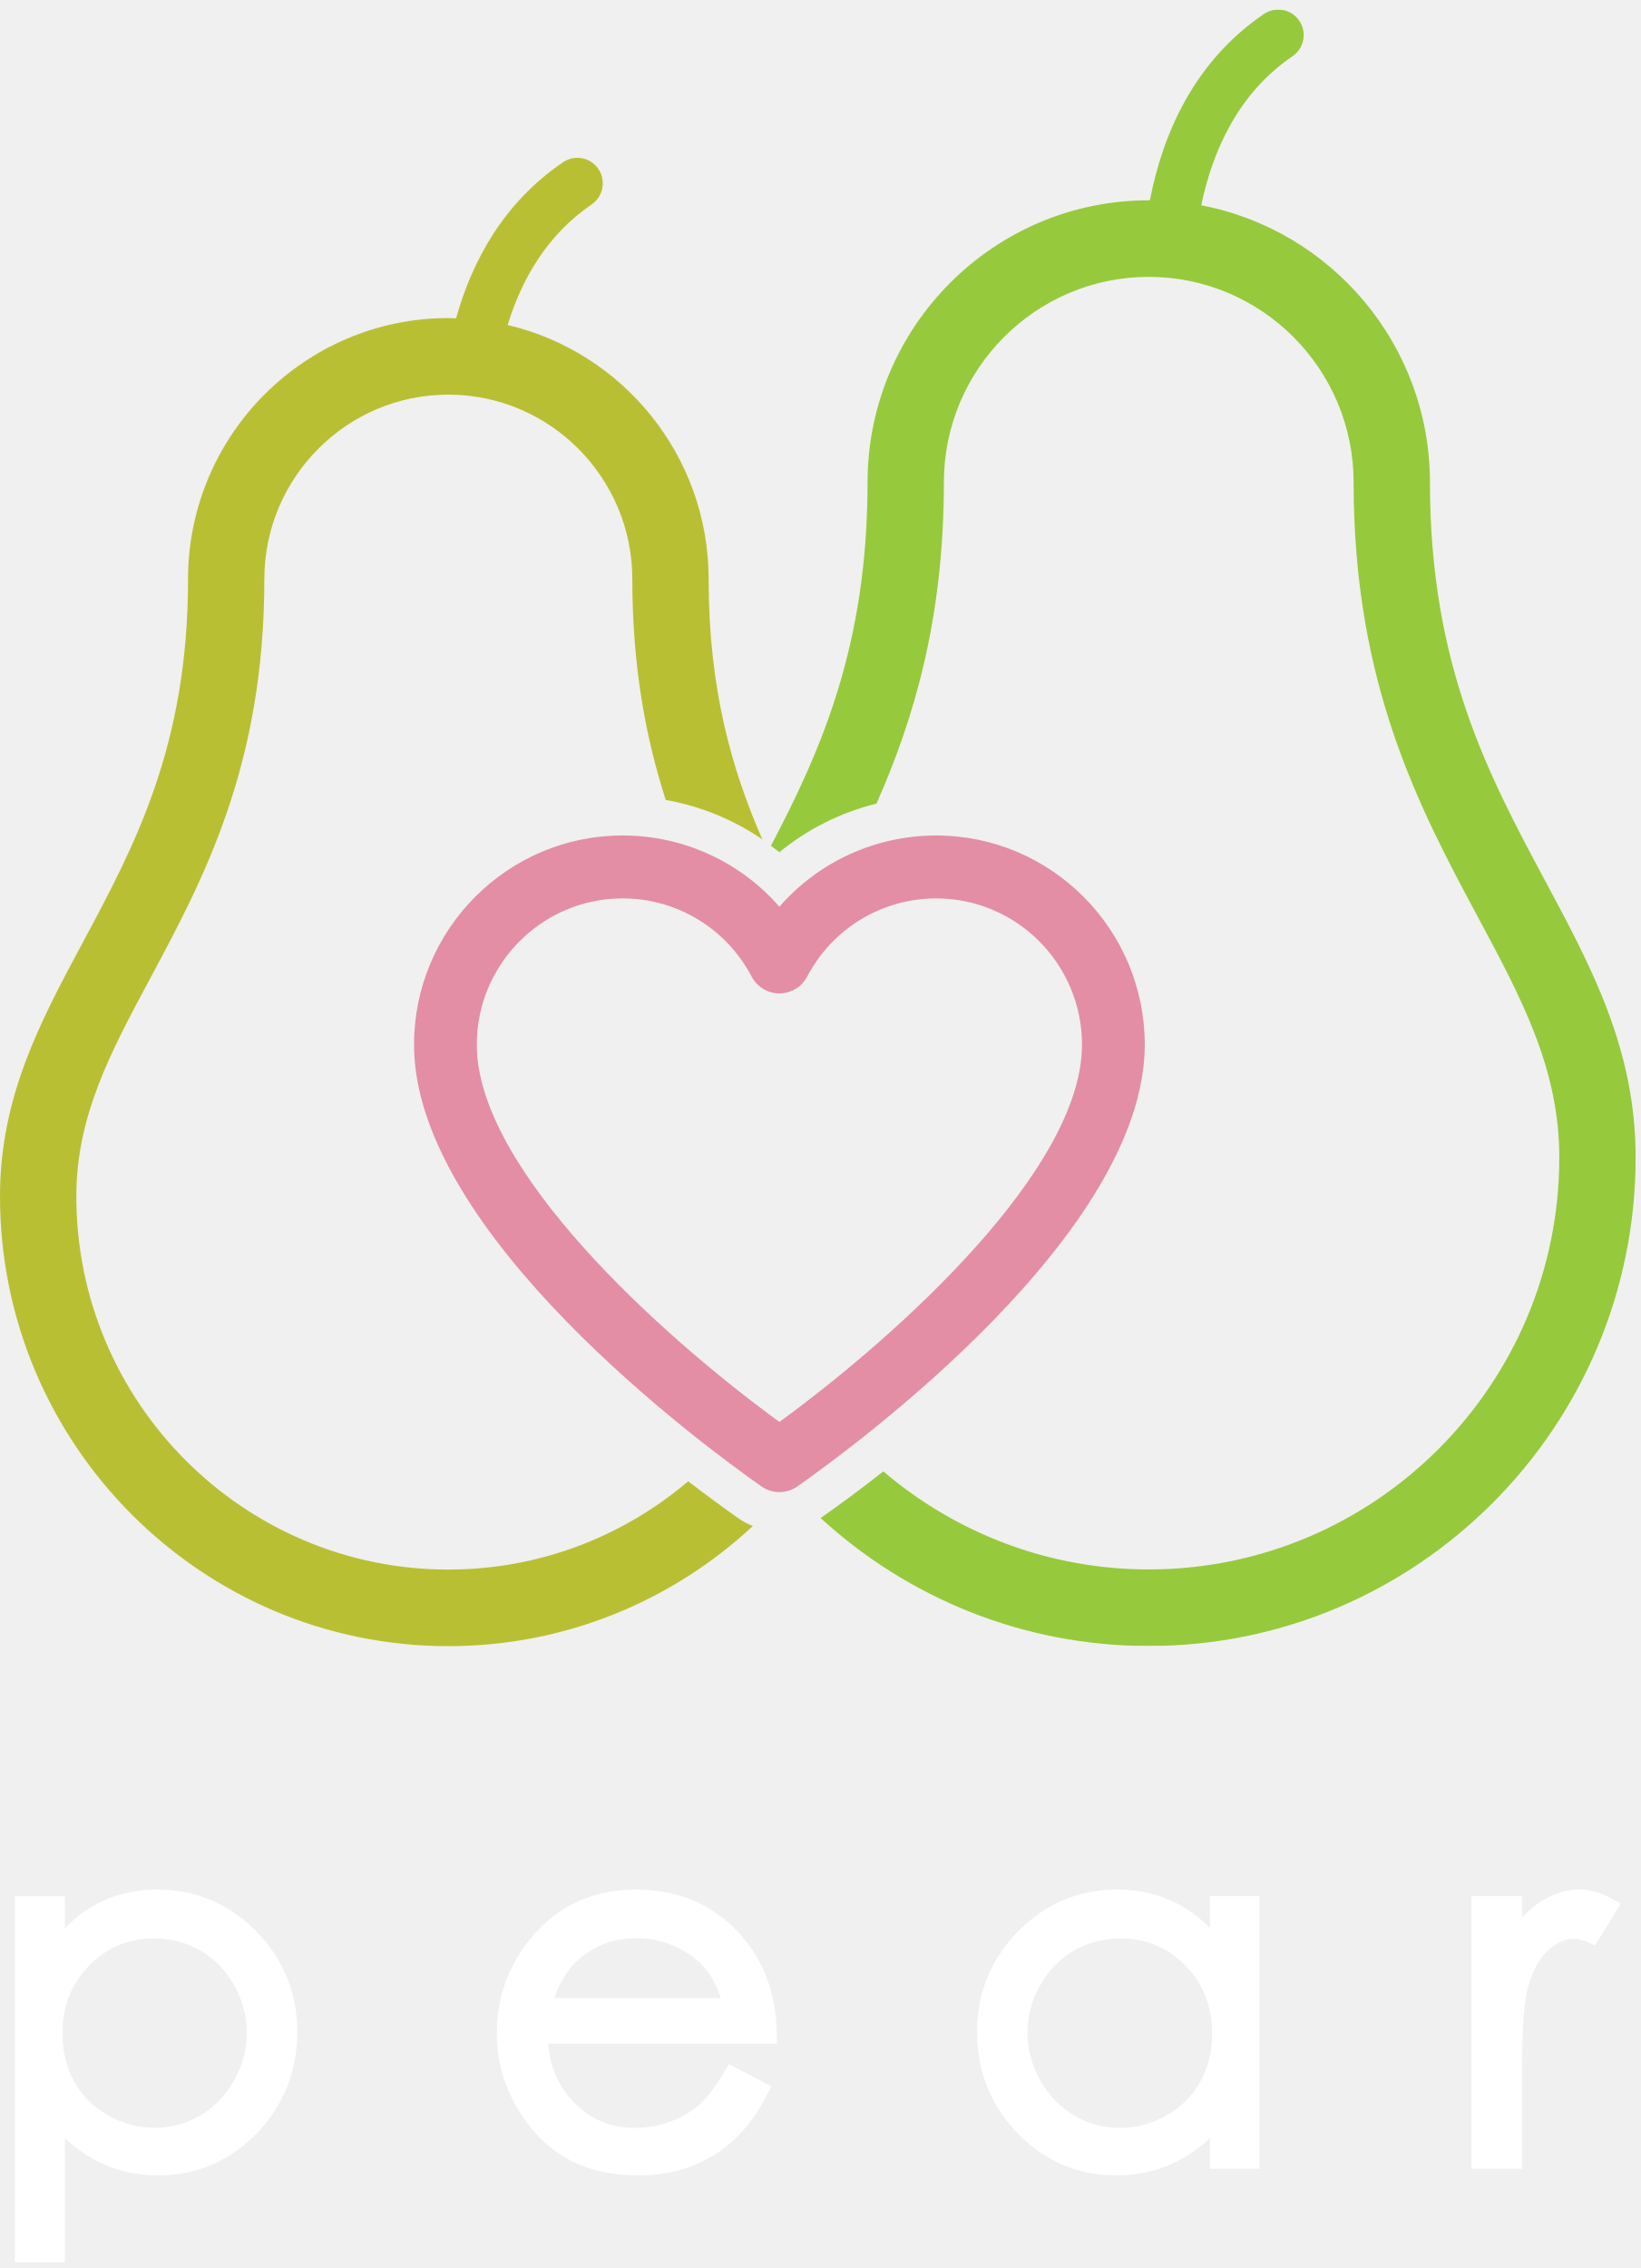
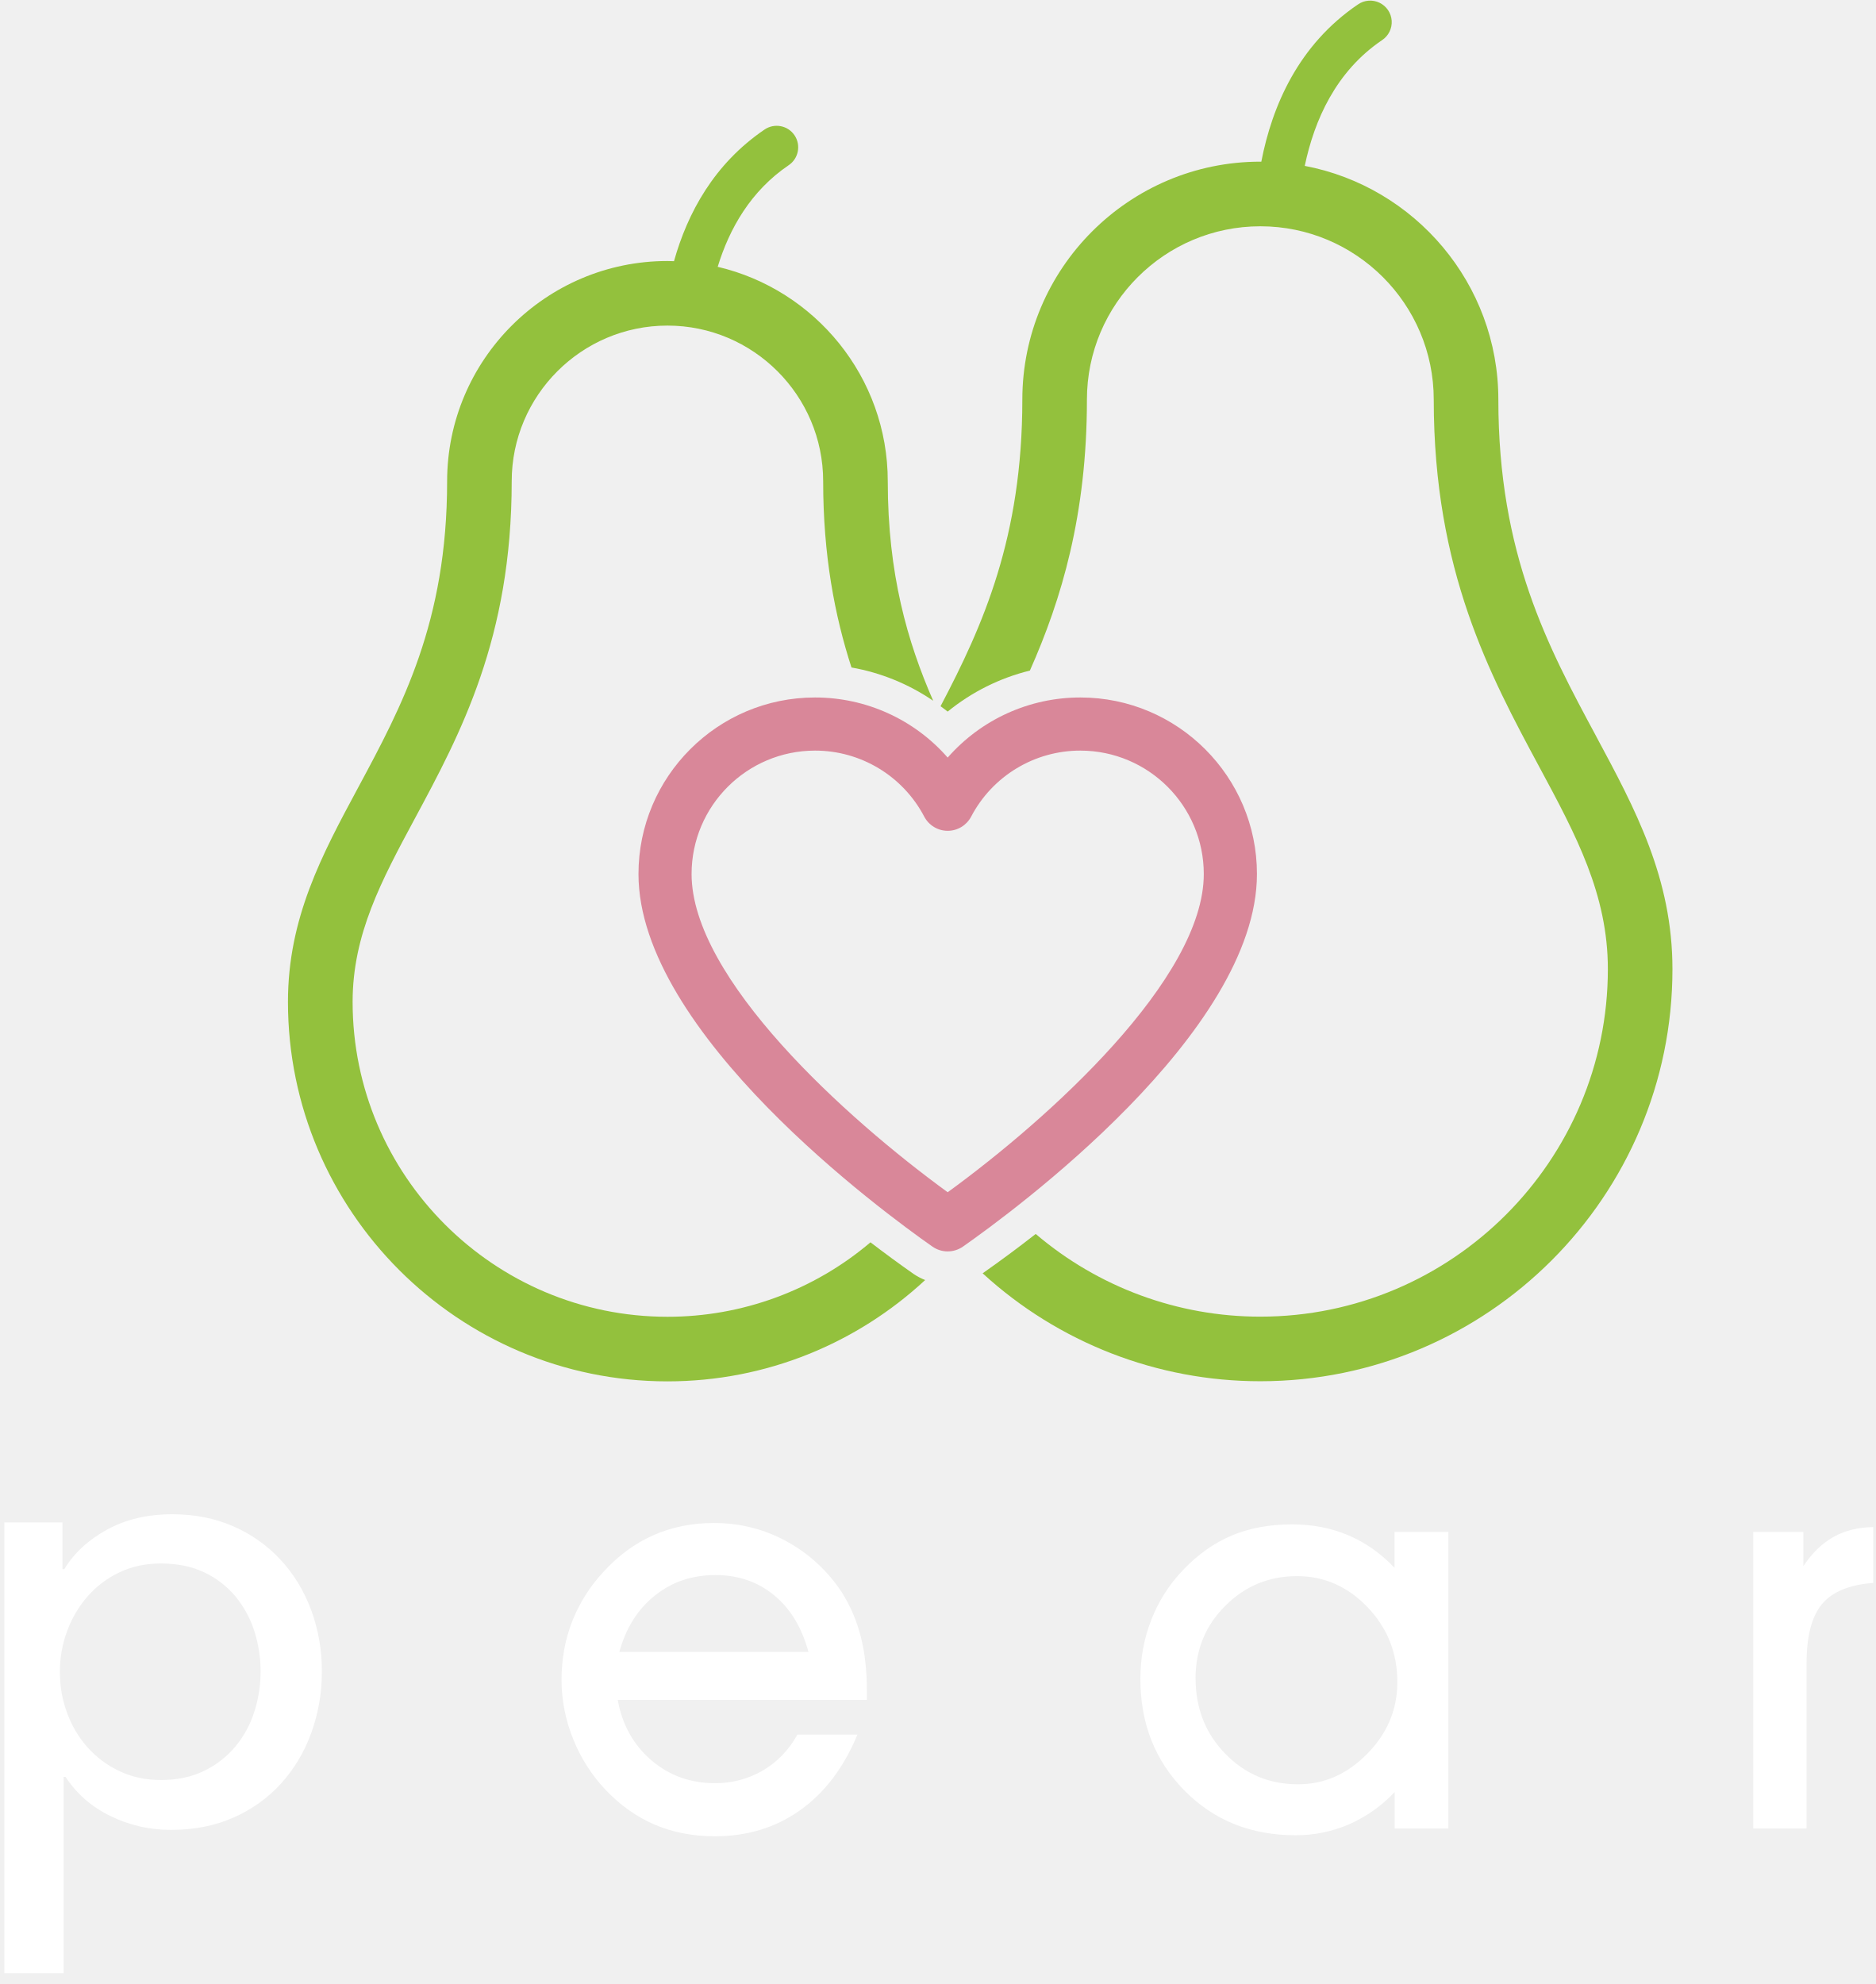
- <svg xmlns="http://www.w3.org/2000/svg" xmlns:xlink="http://www.w3.org/1999/xlink" width="102px" height="141px" viewBox="0 0 102 141" version="1.1">
+ <svg xmlns="http://www.w3.org/2000/svg" xmlns:xlink="http://www.w3.org/1999/xlink" width="104" height="110" viewBox="0 0 104 110">
  <defs>
-     <polygon id="path-1" points="54.252 102.09 54.252 0.355 0.49 0.355 0.49 102.09 54.252 102.09" />
+     <path id="a" d="M88.5 40.82c-2.666-4.955-5.423-10.08-5.423-18.663 0-6.432-4.63-11.802-10.734-12.96.533-2.546 1.73-5.24 4.284-6.97.36-.236.564-.648.536-1.078-.03-.43-.287-.81-.675-.997-.39-.187-.847-.15-1.2.097-3.296 2.237-4.753 5.62-5.354 8.716l-.054-.002c-7.276 0-13.196 5.92-13.196 13.193 0 7.63-2.18 12.525-4.535 17 .13.1.27.192.396.297 1.332-1.086 2.89-1.863 4.558-2.274 1.755-3.947 3.162-8.644 3.162-15.023 0-5.3 4.314-9.61 9.615-9.61 5.303 0 9.615 4.31 9.615 9.61 0 9.484 3.11 15.262 5.85 20.36 2.043 3.796 3.804 7.073 3.804 11.216C89.147 64.356 80.503 73 69.88 73c-4.564.003-8.98-1.623-12.454-4.585-.962.753-1.943 1.48-2.943 2.182 4.202 3.852 9.696 5.988 15.397 5.984 12.6 0 22.85-10.25 22.85-22.846 0-5.045-2.056-8.866-4.23-12.912v-.002z" />
  </defs>
-   <g id="Symbols" stroke="none" stroke-width="1" fill="none" fill-rule="evenodd">
-     <g id="logo1" transform="translate(-37, -18)">
-       <g id="pear_logo_color_white" transform="translate(37, 18)">
-         <path d="M14.562,129.327 C14.039,130.26 13.33,130.995 12.454,131.512 C10.682,132.559 8.54,132.535 6.726,131.514 C5.816,131.002 5.108,130.301 4.622,129.429 C4.132,128.552 3.884,127.546 3.884,126.438 C3.884,124.729 4.425,123.344 5.539,122.203 C6.651,121.065 7.983,120.511 9.61,120.511 C10.642,120.511 11.606,120.769 12.478,121.278 C13.349,121.785 14.052,122.511 14.569,123.433 C15.087,124.358 15.35,125.349 15.35,126.38 C15.35,127.4 15.085,128.392 14.562,129.327 M9.778,117.472 C8.408,117.472 7.145,117.773 6.026,118.366 C5.309,118.747 4.641,119.251 4.029,119.875 L4.029,117.882 L0.927,117.882 L0.927,140.645 L4.029,140.645 L4.029,132.923 C4.679,133.534 5.38,134.028 6.125,134.399 C7.251,134.959 8.5,135.243 9.836,135.243 C12.213,135.243 14.272,134.366 15.952,132.636 C17.63,130.91 18.481,128.783 18.481,126.314 C18.481,123.891 17.622,121.791 15.928,120.069 C14.232,118.346 12.163,117.472 9.778,117.472" id="Fill-1" fill="#FFFFFF" />
-         <path d="M34.454,124.218 C34.825,123.198 35.319,122.409 35.927,121.865 C36.953,120.945 38.147,120.497 39.579,120.497 C40.439,120.497 41.27,120.682 42.05,121.046 C42.826,121.407 43.456,121.888 43.921,122.471 C44.283,122.926 44.583,123.511 44.817,124.218 L34.454,124.218 Z M48.298,126.513 C48.277,124.231 47.651,122.294 46.436,120.757 C44.725,118.577 42.408,117.472 39.55,117.472 C36.768,117.472 34.515,118.553 32.854,120.685 C31.551,122.35 30.89,124.274 30.89,126.402 C30.89,128.664 31.669,130.719 33.204,132.51 C34.759,134.323 36.934,135.243 39.667,135.243 C40.892,135.243 42.01,135.052 42.99,134.675 C43.97,134.297 44.865,133.739 45.65,133.015 C46.431,132.294 47.126,131.339 47.716,130.177 L47.954,129.707 L45.327,128.322 L45.069,128.755 C44.479,129.739 43.931,130.454 43.442,130.881 C42.958,131.302 42.359,131.645 41.662,131.903 C40.961,132.161 40.231,132.291 39.492,132.291 C37.957,132.291 36.705,131.766 35.664,130.685 C34.727,129.712 34.206,128.52 34.079,127.052 L48.303,127.052 L48.298,126.513 Z" id="Fill-3" fill="#FFFFFF" />
-         <path d="M74.624,129.429 C74.137,130.3 73.429,131.002 72.523,131.515 C71.61,132.03 70.631,132.292 69.615,132.292 C68.61,132.292 67.658,132.029 66.78,131.512 C65.903,130.995 65.193,130.259 64.671,129.327 C64.148,128.392 63.882,127.4 63.882,126.38 C63.882,125.35 64.145,124.359 64.664,123.434 C65.18,122.511 65.885,121.785 66.757,121.278 C67.63,120.769 68.597,120.511 69.629,120.511 C71.259,120.511 72.592,121.064 73.704,122.203 C74.82,123.344 75.362,124.731 75.362,126.438 C75.362,127.545 75.113,128.551 74.624,129.429 L74.624,129.429 Z M75.231,119.869 C74.624,119.248 73.958,118.744 73.239,118.365 C72.114,117.773 70.843,117.472 69.463,117.472 C67.074,117.472 65.002,118.346 63.306,120.069 C61.61,121.791 60.75,123.892 60.75,126.314 C60.75,128.784 61.603,130.911 63.282,132.637 C64.964,134.366 67.024,135.243 69.403,135.243 C70.74,135.243 71.993,134.959 73.125,134.399 C73.873,134.028 74.579,133.533 75.231,132.922 L75.231,134.834 L78.305,134.834 L78.305,117.881 L75.231,117.881 L75.231,119.869 Z" id="Fill-5" fill="#FFFFFF" />
-         <path d="M100.282,118.081 C99.564,117.677 98.869,117.472 98.217,117.472 C97.368,117.472 96.545,117.73 95.771,118.238 C95.381,118.495 95,118.82 94.63,119.212 L94.63,117.881 L91.485,117.881 L91.485,134.834 L94.63,134.834 L94.63,128.927 C94.63,126.234 94.751,124.435 94.989,123.582 C95.289,122.51 95.72,121.719 96.27,121.232 C96.805,120.757 97.331,120.526 97.882,120.526 C98.031,120.526 98.302,120.566 98.748,120.76 L99.17,120.942 L100.767,118.353 L100.282,118.081 Z" id="Fill-7" fill="#FFFFFF" />
-         <path d="M42.787,92.091 C38.757,95.511 33.553,97.579 27.874,97.579 C15.121,97.579 4.746,87.17 4.746,74.372 C4.746,69.392 6.869,65.43 9.327,60.845 C12.659,54.629 16.435,47.584 16.435,36.009 C16.435,29.683 21.567,24.534 27.874,24.534 C34.182,24.534 39.314,29.683 39.314,36.009 C39.314,41.462 40.157,45.902 41.392,49.732 C43.55,50.114 45.597,50.952 47.397,52.184 C45.499,47.842 44.059,42.829 44.059,36.009 C44.059,28.331 38.716,21.885 31.564,20.205 C32.424,17.389 33.992,14.613 36.785,12.71 C37.508,12.217 37.696,11.231 37.205,10.506 C36.715,9.781 35.732,9.593 35.009,10.084 C31.303,12.607 29.351,16.231 28.357,19.786 C28.196,19.781 28.036,19.774 27.874,19.774 C18.95,19.774 11.691,27.057 11.691,36.009 C11.691,46.385 8.364,52.59 5.148,58.59 C2.501,63.528 0,68.193 0,74.372 C0,89.793 12.505,102.34 27.874,102.34 C35.179,102.34 41.833,99.501 46.808,94.872 C46.508,94.749 46.216,94.605 45.946,94.415 C45.138,93.848 44.048,93.06 42.787,92.091" id="Fill-9" fill="#B9BF33" />
-         <g id="Group-13" transform="translate(47.44186, 0.240354)">
-           <mask id="mask-2" fill="white">
-             <use xlink:href="#path-1" />
-           </mask>
-           <g id="Clip-12" />
-           <path d="M48.648,54.557 C45.116,47.969 41.464,41.157 41.464,29.748 C41.464,21.198 35.329,14.061 27.244,12.523 C27.951,9.137 29.538,5.557 32.92,3.255 C33.643,2.762 33.833,1.775 33.34,1.05 C32.849,0.326 31.867,0.136 31.143,0.628 C26.779,3.602 24.849,8.1 24.051,12.214 C24.028,12.214 24.004,12.212 23.981,12.212 C14.34,12.212 6.498,20.079 6.498,29.748 C6.498,39.889 3.612,46.396 0.49,52.344 C0.665,52.476 0.846,52.6 1.017,52.739 C2.782,51.292 4.847,50.266 7.054,49.717 C9.378,44.471 11.243,38.227 11.243,29.748 C11.243,22.703 16.958,16.972 23.981,16.972 C31.005,16.972 36.718,22.703 36.718,29.748 C36.718,42.355 40.836,50.034 44.467,56.812 C47.173,61.857 49.506,66.214 49.506,71.72 C49.506,85.84 38.056,97.33 23.981,97.33 C17.694,97.33 11.934,95.032 7.48,91.236 C5.907,92.47 4.551,93.456 3.581,94.136 C8.967,99.074 16.129,102.09 23.981,102.09 C40.672,102.09 54.252,88.465 54.252,71.72 C54.252,65.014 51.529,59.935 48.648,54.557" id="Fill-11" fill="#97C93C" mask="url(#mask-2)" />
-         </g>
-         <path d="M38.708,55.854 C33.709,55.854 29.644,59.933 29.644,64.948 C29.644,72.655 40.98,82.944 48.458,88.402 C55.937,82.943 67.272,72.655 67.272,64.948 C67.272,59.933 63.207,55.854 58.208,55.854 C54.833,55.854 51.759,57.717 50.184,60.715 C49.846,61.358 49.182,61.759 48.458,61.759 C47.735,61.759 47.07,61.358 46.733,60.715 C45.157,57.717 42.082,55.854 38.708,55.854 M48.458,92.762 C48.067,92.762 47.676,92.644 47.34,92.409 C43.733,89.877 25.742,76.658 25.742,64.948 C25.742,57.775 31.559,51.941 38.708,51.941 C42.5,51.941 46.028,53.585 48.458,56.369 C50.888,53.585 54.416,51.941 58.208,51.941 C65.357,51.941 71.174,57.775 71.174,64.948 C71.174,76.657 53.183,89.877 49.576,92.409 C49.241,92.644 48.849,92.762 48.458,92.762" id="Fill-14" fill="#E38EA5" />
-       </g>
-     </g>
+   <g fill="none" fill-rule="evenodd">
+     <path fill="#93C13D" d="M48.266 68.877c-3.143 2.67-7.134 4.133-11.257 4.13-9.628 0-17.458-7.833-17.458-17.46 0-3.747 1.602-6.727 3.457-10.177 2.514-4.676 5.364-9.976 5.364-18.684 0-4.76 3.874-8.634 8.635-8.634 4.76 0 8.634 3.873 8.634 8.633 0 4.1.637 7.442 1.57 10.323 1.624.286 3.168.915 4.53 1.845-1.43-3.267-2.518-7.038-2.518-12.17 0-5.776-4.033-10.625-9.43-11.89.648-2.118 1.83-4.206 3.94-5.637.545-.37.688-1.112.318-1.658-.37-.545-1.113-.687-1.658-.317-2.8 1.9-4.272 4.626-5.023 7.3-.12-.003-.24-.01-.363-.01-6.736 0-12.216 5.48-12.216 12.215 0 7.805-2.51 12.473-4.937 16.987-2 3.717-3.888 7.225-3.888 11.875 0 11.6 9.44 21.04 21.04 21.04 5.513 0 10.536-2.135 14.29-5.618-.23-.09-.447-.206-.65-.344-.808-.567-1.603-1.15-2.385-1.75z" />
+     <use fill="#93C13D" xlink:href="#a" />
+     <path fill="#D98799" d="M45.185 41.616c-3.776.006-6.836 3.066-6.84 6.842 0 5.798 8.556 13.538 14.2 17.644 5.645-4.106 14.2-11.846 14.2-17.644-.004-3.776-3.064-6.836-6.84-6.842-2.542-.003-4.876 1.406-6.057 3.657-.254.485-.755.79-1.303.79-.547 0-1.048-.305-1.302-.79-1.182-2.25-3.516-3.66-6.058-3.657zm7.36 27.767c-.295 0-.59-.09-.844-.266-2.72-1.903-16.3-11.85-16.3-20.658 0-5.4 4.39-9.788 9.784-9.788 2.82-.004 5.503 1.21 7.36 3.332 1.857-2.12 4.54-3.336 7.36-3.332 5.396 0 9.787 4.39 9.787 9.786 0 8.808-13.58 18.755-16.302 20.66-.248.173-.543.265-.845.265h.002z" />
+     <path fill="#FFF" fill-rule="nonzero" d="M3.53 109.4H.24V84.41h3.22V87h.105c.537-.887 1.324-1.616 2.363-2.188 1.038-.57 2.245-.857 3.622-.857 1.237 0 2.362.222 3.377.665.995.43 1.89 1.06 2.626 1.855.735.793 1.3 1.72 1.697 2.782.402 1.093.604 2.25.595 3.413.008 1.17-.194 2.33-.595 3.43-.373 1.034-.943 1.985-1.68 2.8-.734.8-1.63 1.44-2.625 1.872-1.027.456-2.182.683-3.465.683-1.164.006-2.314-.258-3.36-.77-1.05-.513-1.878-1.237-2.485-2.17H3.53V109.4zm10.92-16.73c0-.76-.117-1.516-.35-2.24-.222-.703-.58-1.357-1.05-1.925-.473-.565-1.064-1.02-1.732-1.33-.69-.327-1.488-.49-2.398-.49-.84 0-1.604.163-2.292.49-.675.316-1.277.77-1.768 1.33-.49.56-.87 1.202-1.138 1.925-.27.728-.405 1.5-.402 2.275 0 .793.134 1.552.403 2.275.268.723.647 1.36 1.137 1.907.495.552 1.096 1 1.768 1.313.688.327 1.452.49 2.292.49.91 0 1.71-.17 2.398-.507.666-.322 1.257-.78 1.732-1.348.47-.568.828-1.222 1.05-1.925.233-.724.35-1.48.35-2.24zm30.375-1.083c-.368-1.355-1.004-2.405-1.91-3.147-.906-.742-1.99-1.114-3.25-1.114-1.293 0-2.415.38-3.364 1.144-.95.762-1.6 1.8-1.96 3.117h10.486zm-10.575 2.66c.248 1.376.868 2.49 1.857 3.342.99.85 2.165 1.276 3.528 1.276.934.01 1.854-.232 2.662-.702.8-.47 1.44-1.132 1.917-1.99h3.326c-.756 1.825-1.812 3.22-3.17 4.187-1.357.968-2.936 1.45-4.735 1.45-1.214 0-2.323-.214-3.327-.642-1.004-.43-1.914-1.072-2.73-1.93-.772-.817-1.382-1.773-1.797-2.817-.425-1.04-.645-2.154-.646-3.28 0-1.157.196-2.24.59-3.245.4-1.018.99-1.95 1.737-2.75.816-.897 1.736-1.572 2.76-2.026 1.024-.453 2.143-.68 3.356-.68 1.442 0 2.78.336 4.02 1.01 1.238.672 2.29 1.64 3.065 2.817.478.748.83 1.568 1.06 2.46.23.89.343 1.91.343 3.056v.464H34.25zm32.04-1.195c0 1.664.55 3.06 1.65 4.186 1.097 1.126 2.442 1.69 4.033 1.69 1.452 0 2.732-.567 3.84-1.698 1.11-1.13 1.664-2.454 1.664-3.97 0-1.613-.55-2.996-1.648-4.147-1.1-1.152-2.406-1.727-3.918-1.727-1.55 0-2.876.548-3.974 1.645-1.1 1.098-1.65 2.438-1.65 4.023h.002zm11.037 8.326V99.36c-.715.76-1.574 1.366-2.528 1.787-.94.406-1.954.612-2.977.605-2.466 0-4.514-.824-6.145-2.474-1.63-1.65-2.448-3.715-2.448-6.196 0-1.156.204-2.253.612-3.29.396-1.018.99-1.947 1.745-2.735.824-.867 1.726-1.507 2.706-1.92.98-.414 2.096-.62 3.35-.62 1.123 0 2.157.198 3.1.597.946.398 1.806 1 2.58 1.81v-1.99h2.985v16.444h-2.983.002zm22.838 0H97.21V84.934h2.777v1.9c.486-.728 1.045-1.27 1.677-1.623.63-.352 1.365-.534 2.2-.544v3.095c-1.322.1-2.27.49-2.842 1.174-.57.683-.857 1.782-.857 3.297v9.15-.002z" />
  </g>
</svg>
